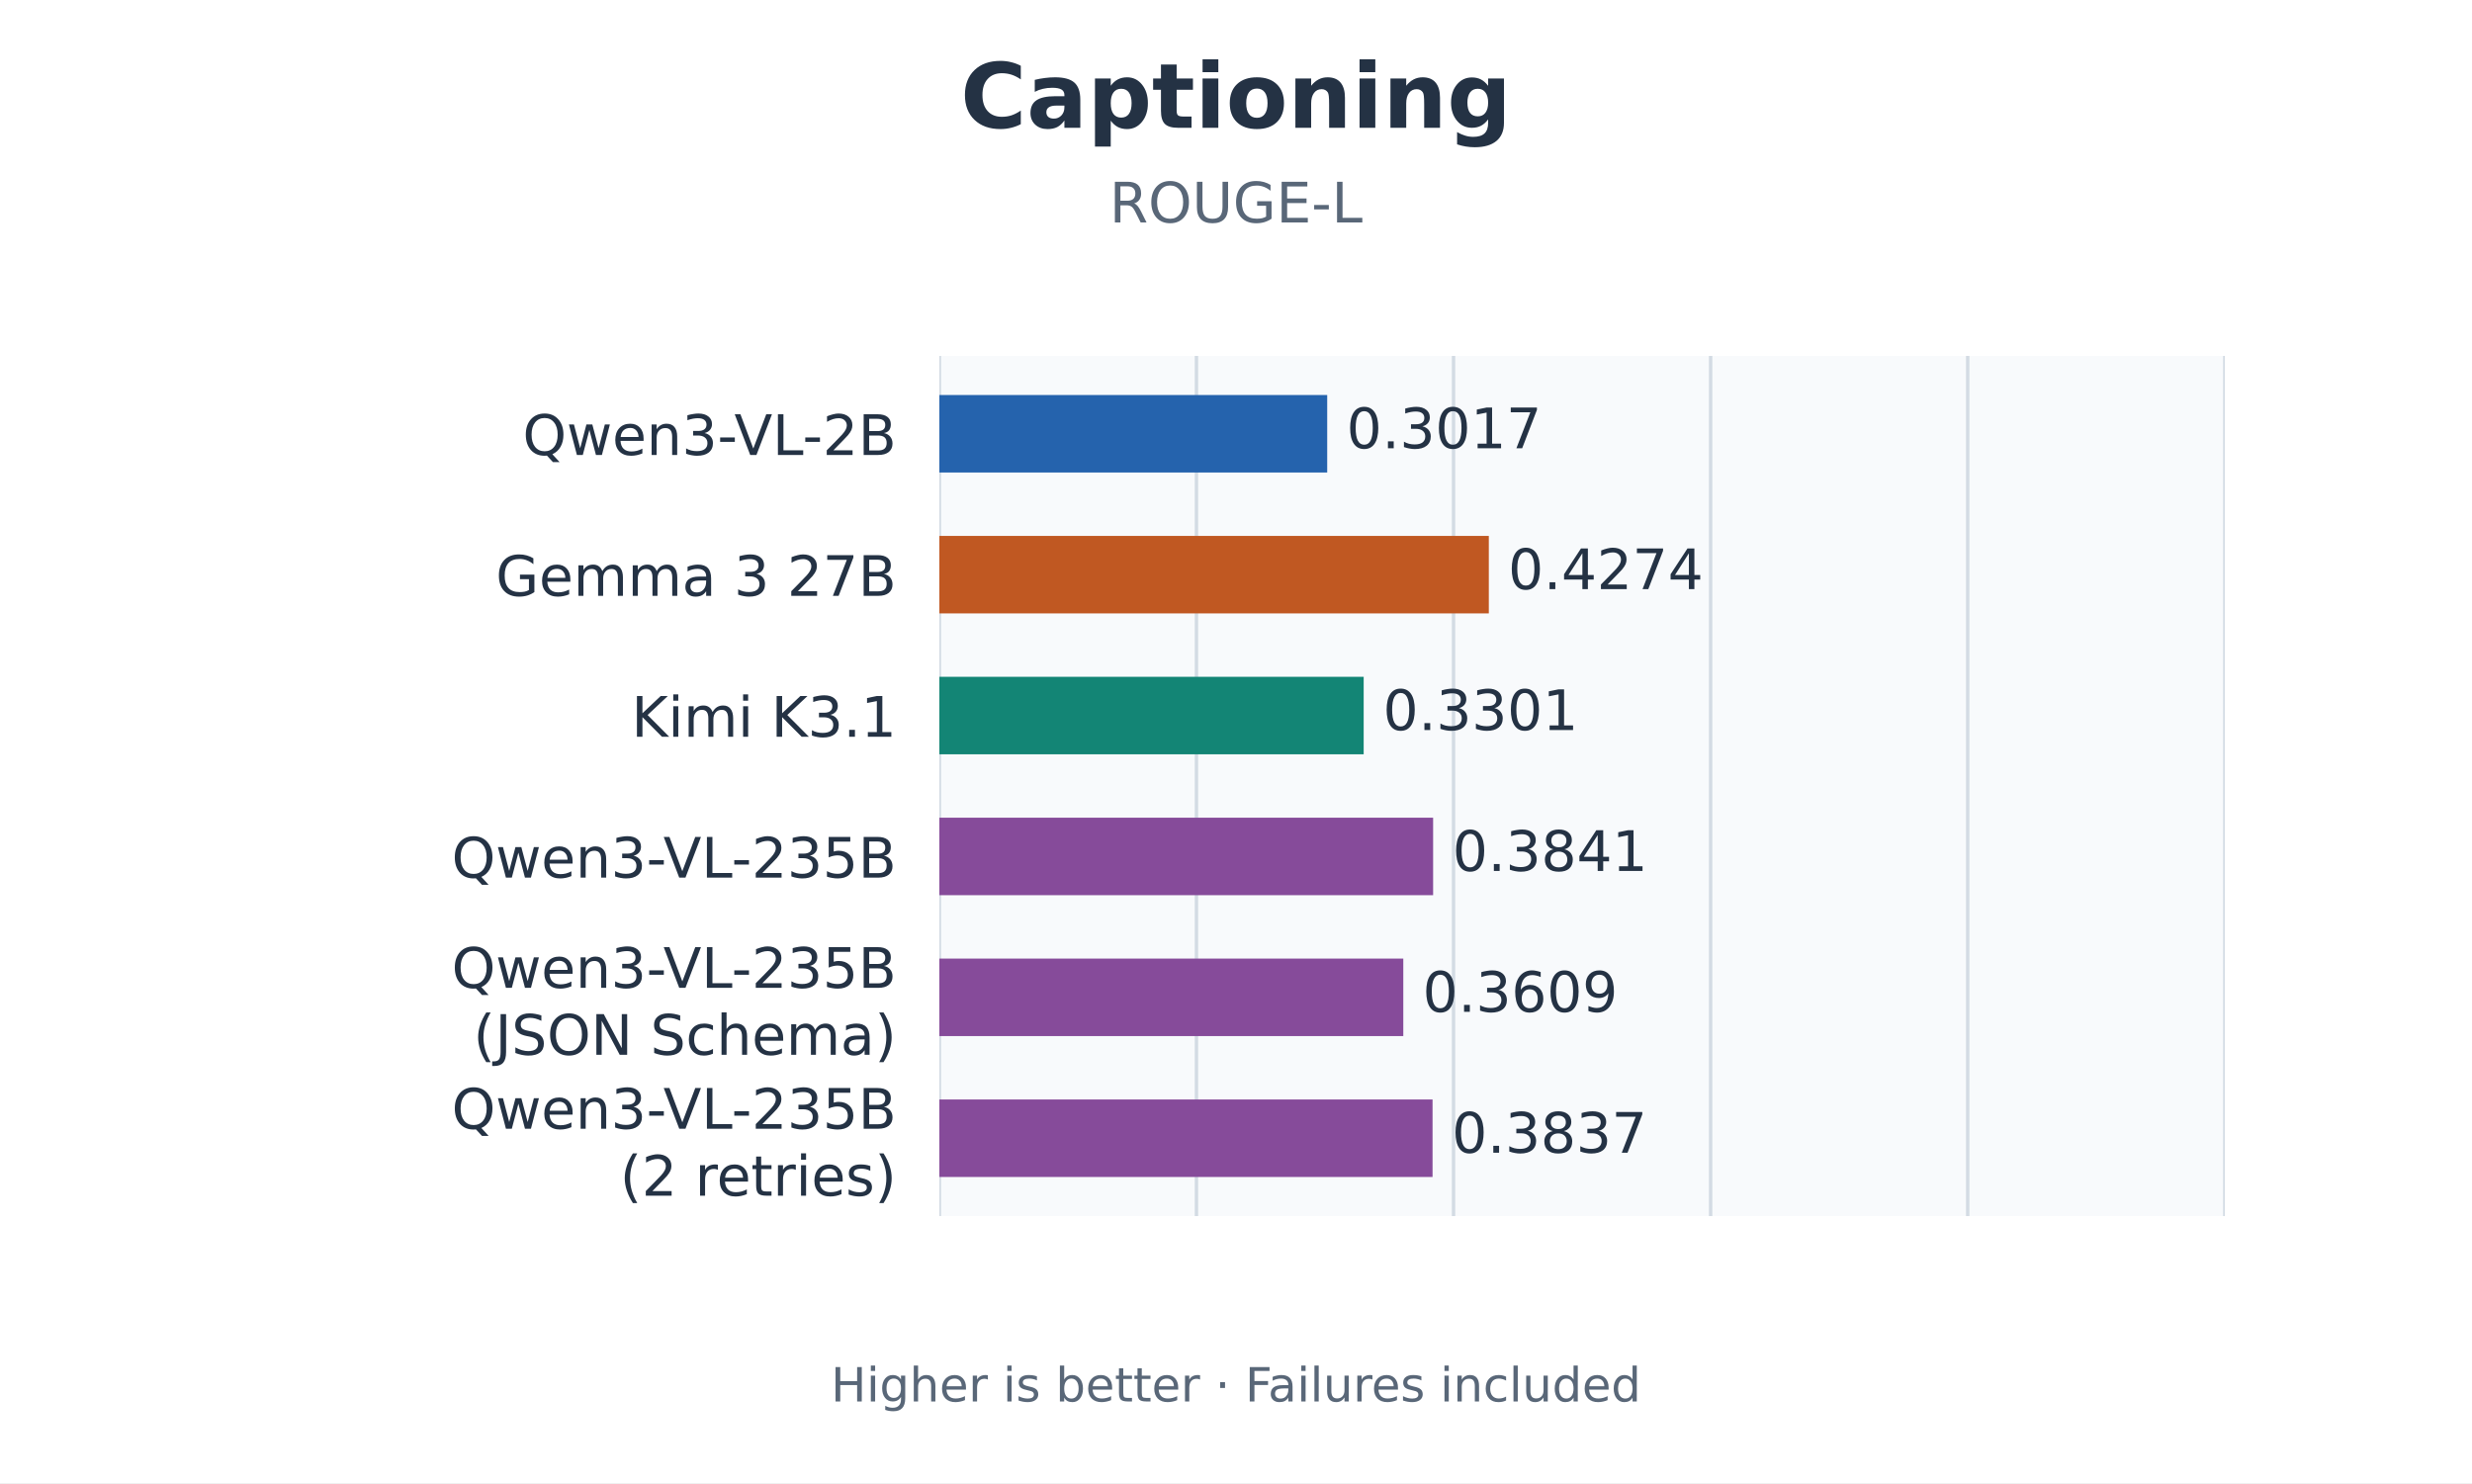
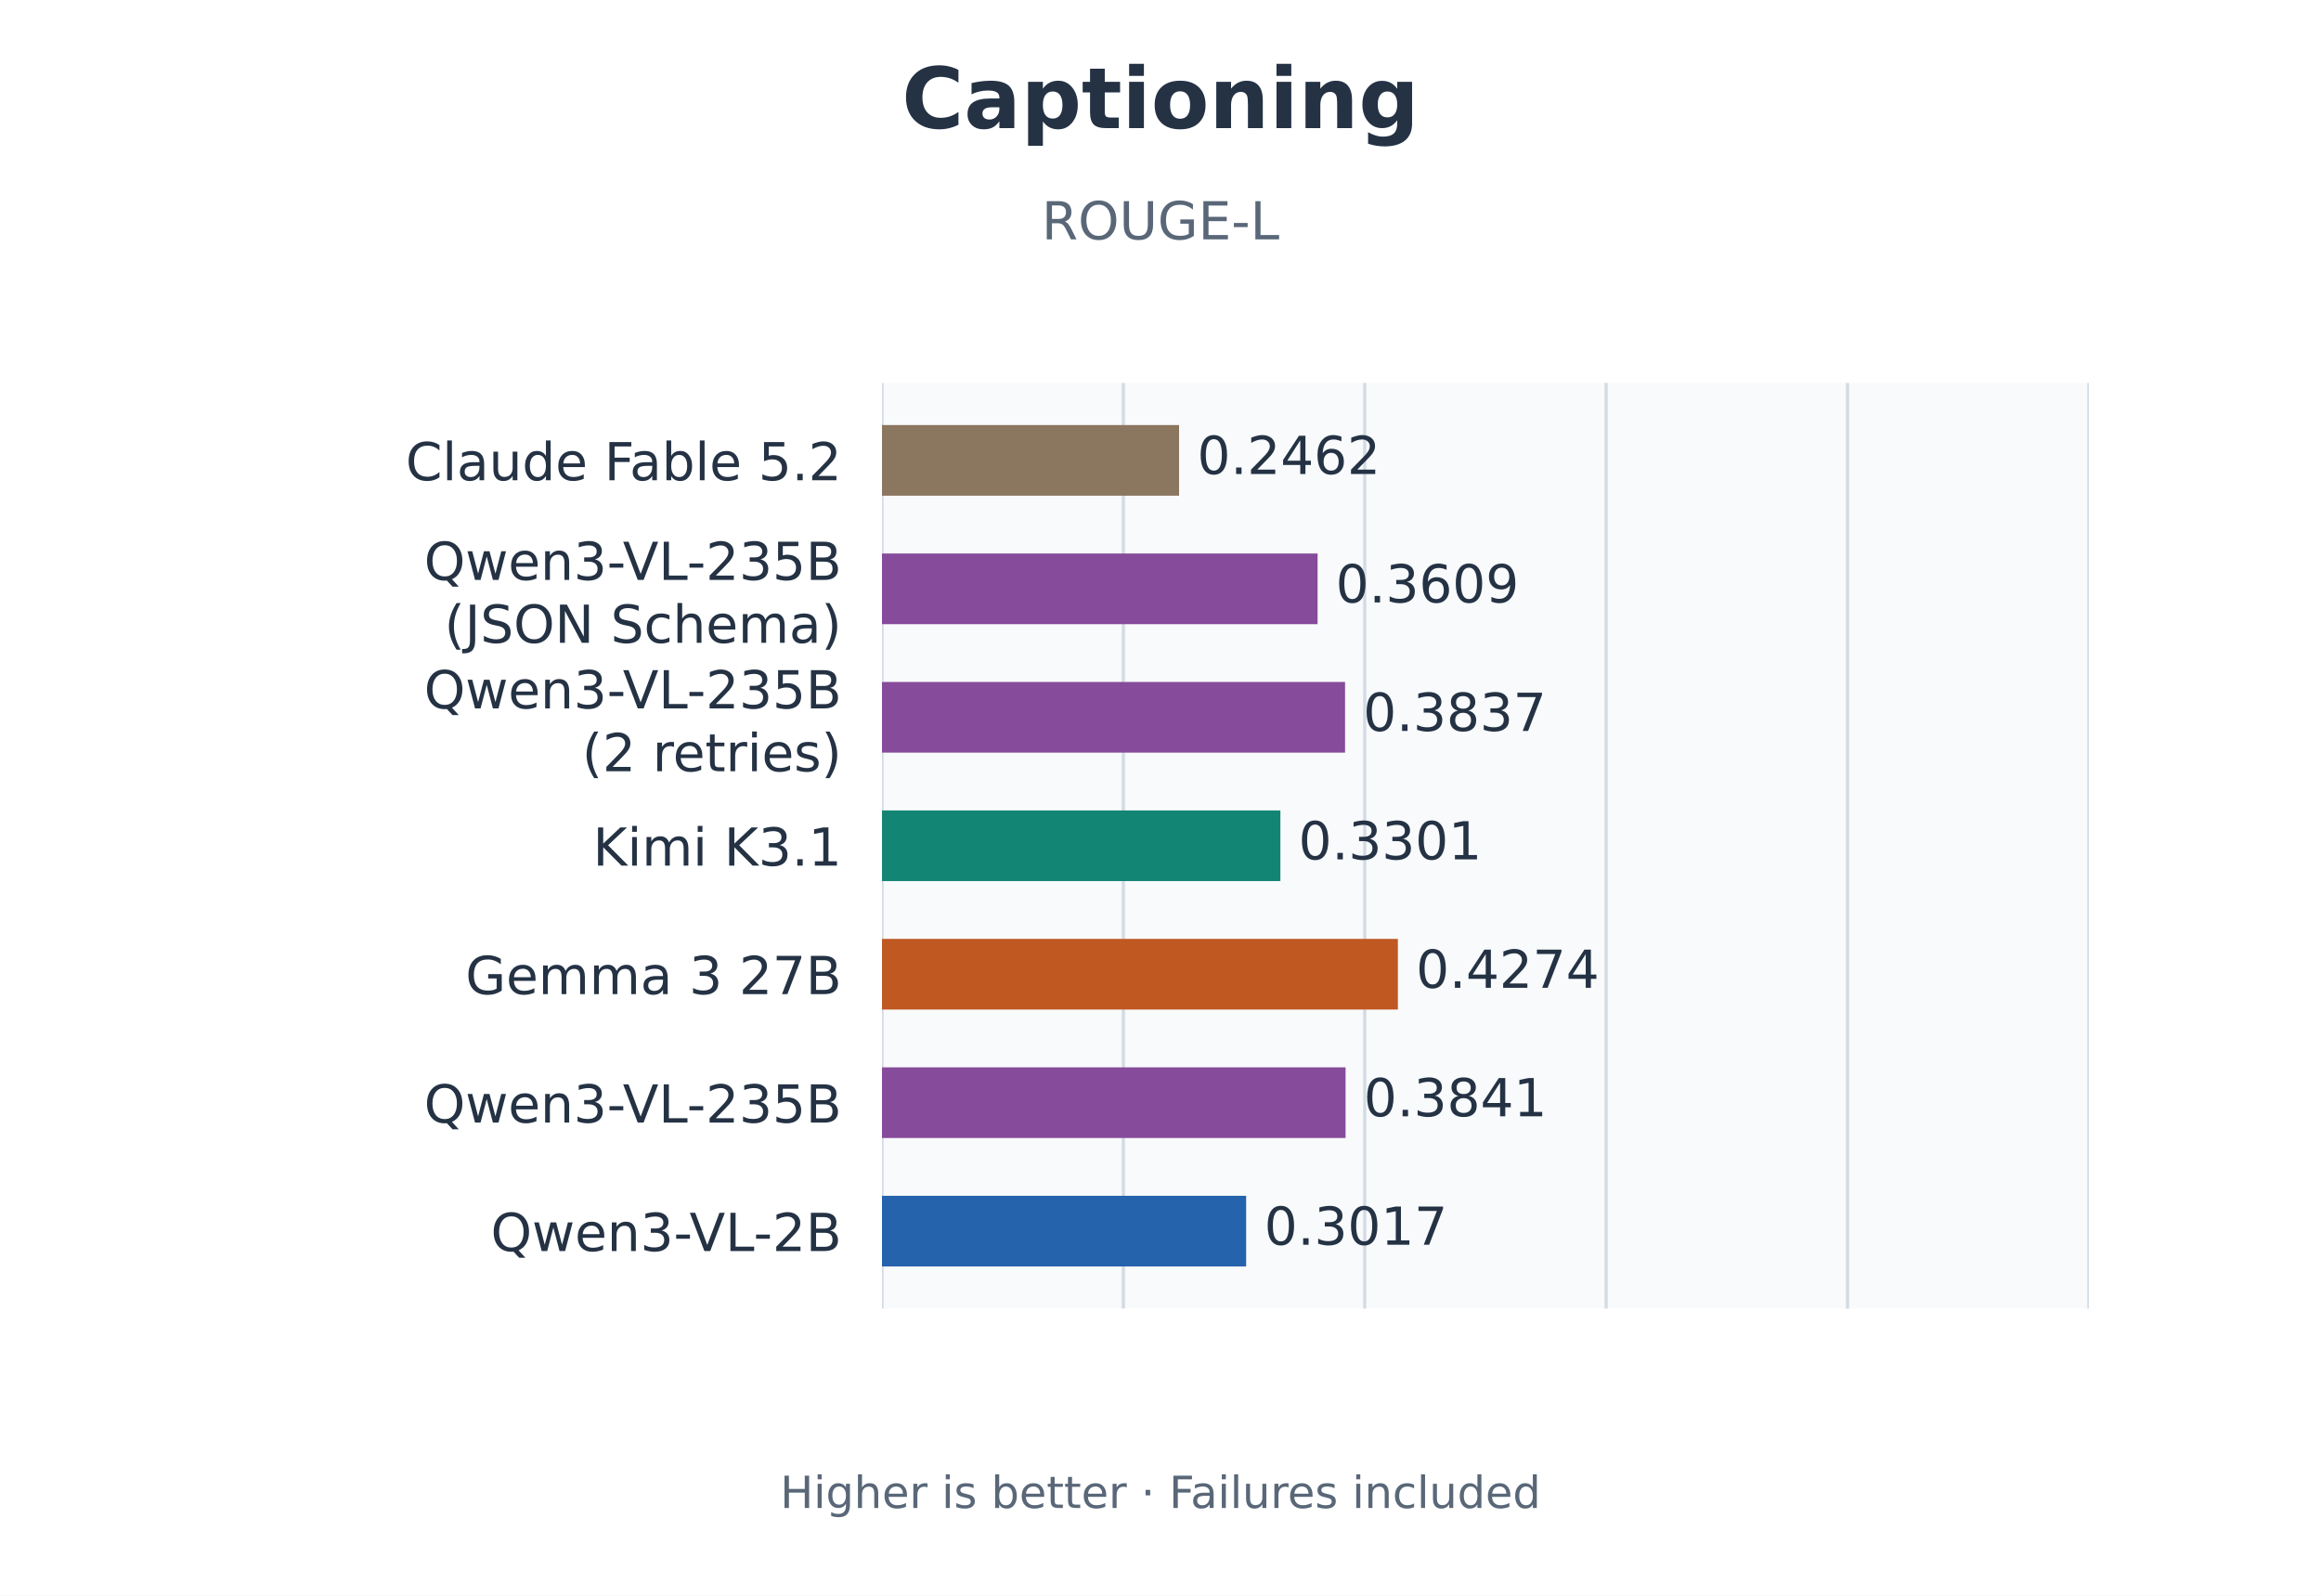
- <svg xmlns="http://www.w3.org/2000/svg" width="576pt" height="345.6pt" viewBox="0 0 576 345.6" version="1.1">
+ <svg xmlns="http://www.w3.org/2000/svg" width="576pt" height="396pt" viewBox="0 0 576 396" version="1.1">
  <defs>
    <style type="text/css">*{stroke-linejoin: round; stroke-linecap: butt}</style>
  </defs>
  <g id="figure_1">
    <g id="patch_1">
-       <path d="M 0 345.6 L 576 345.6 L 576 0 L 0 0 z " style="fill: #ffffff" />
+       <path d="M 0 396 L 576 396 L 576 0 L 0 0 z " style="fill: #ffffff" />
    </g>
    <g id="axes_1">
      <g id="patch_2">
-         <path d="M 218.88 283.392 L 518.4 283.392 L 518.4 82.944 L 218.88 82.944 z " style="fill: #f8fafc" />
+         <path d="M 218.88 324.72 L 518.4 324.72 L 518.4 95.04 L 218.88 95.04 z " style="fill: #f8fafc" />
      </g>
      <g id="matplotlib.axis_1">
        <g id="xtick_1">
          <g id="line2d_1">
-             <path d="M 218.88 283.392 L 218.88 82.944 " clip-path="url(#p9a324c0101)" style="fill: none; stroke: #d3dbe4; stroke-width: 0.8; stroke-linecap: square" />
+             <path d="M 218.88 324.72 L 218.88 95.04 " clip-path="url(#p2f2c2fe694)" style="fill: none; stroke: #d3dbe4; stroke-width: 0.8; stroke-linecap: square" />
          </g>
          <g id="line2d_2" />
        </g>
        <g id="xtick_2">
          <g id="line2d_3">
-             <path d="M 278.784 283.392 L 278.784 82.944 " clip-path="url(#p9a324c0101)" style="fill: none; stroke: #d3dbe4; stroke-width: 0.8; stroke-linecap: square" />
+             <path d="M 278.784 324.72 L 278.784 95.04 " clip-path="url(#p2f2c2fe694)" style="fill: none; stroke: #d3dbe4; stroke-width: 0.8; stroke-linecap: square" />
          </g>
          <g id="line2d_4" />
        </g>
        <g id="xtick_3">
          <g id="line2d_5">
-             <path d="M 338.688 283.392 L 338.688 82.944 " clip-path="url(#p9a324c0101)" style="fill: none; stroke: #d3dbe4; stroke-width: 0.8; stroke-linecap: square" />
+             <path d="M 338.688 324.72 L 338.688 95.04 " clip-path="url(#p2f2c2fe694)" style="fill: none; stroke: #d3dbe4; stroke-width: 0.8; stroke-linecap: square" />
          </g>
          <g id="line2d_6" />
        </g>
        <g id="xtick_4">
          <g id="line2d_7">
-             <path d="M 398.592 283.392 L 398.592 82.944 " clip-path="url(#p9a324c0101)" style="fill: none; stroke: #d3dbe4; stroke-width: 0.8; stroke-linecap: square" />
+             <path d="M 398.592 324.72 L 398.592 95.04 " clip-path="url(#p2f2c2fe694)" style="fill: none; stroke: #d3dbe4; stroke-width: 0.8; stroke-linecap: square" />
          </g>
          <g id="line2d_8" />
        </g>
        <g id="xtick_5">
          <g id="line2d_9">
-             <path d="M 458.496 283.392 L 458.496 82.944 " clip-path="url(#p9a324c0101)" style="fill: none; stroke: #d3dbe4; stroke-width: 0.8; stroke-linecap: square" />
+             <path d="M 458.496 324.72 L 458.496 95.04 " clip-path="url(#p2f2c2fe694)" style="fill: none; stroke: #d3dbe4; stroke-width: 0.8; stroke-linecap: square" />
          </g>
          <g id="line2d_10" />
        </g>
        <g id="xtick_6">
          <g id="line2d_11">
-             <path d="M 518.4 283.392 L 518.4 82.944 " clip-path="url(#p9a324c0101)" style="fill: none; stroke: #d3dbe4; stroke-width: 0.8; stroke-linecap: square" />
+             <path d="M 518.4 324.72 L 518.4 95.04 " clip-path="url(#p2f2c2fe694)" style="fill: none; stroke: #d3dbe4; stroke-width: 0.8; stroke-linecap: square" />
          </g>
          <g id="line2d_12" />
        </g>
      </g>
      <g id="matplotlib.axis_2">
        <g id="ytick_1">
          <g id="line2d_13" />
          <g id="text_1">
-             <text style="font-size: 13px; font-family: 'DejaVu Sans'; text-anchor: end; fill: #243244" x="208.88" y="106.023" transform="rotate(-0 208.88 106.0229)">Qwen3-VL-2B</text>
+             <text style="font-size: 13px; font-family: 'DejaVu Sans'; text-anchor: end; fill: #243244" x="208.88" y="119.185" transform="rotate(-0 208.88 119.1854)">Claude Fable 5.2</text>
          </g>
        </g>
        <g id="ytick_2">
          <g id="line2d_14" />
          <g id="text_2">
-             <text style="font-size: 13px; font-family: 'DejaVu Sans'; text-anchor: end; fill: #243244" x="208.88" y="138.856" transform="rotate(-0 208.88 138.8564)">Gemma 3 27B</text>
+             <text style="font-size: 13px; font-family: 'DejaVu Sans'; fill: #243244" transform="translate(105.2456 143.9116)">Qwen3-VL-235B</text>
+             <text style="font-size: 13px; font-family: 'DejaVu Sans'; fill: #243244" transform="translate(110.2892 159.5152)">(JSON Schema)</text>
          </g>
        </g>
        <g id="ytick_3">
          <g id="line2d_15" />
          <g id="text_3">
-             <text style="font-size: 13px; font-family: 'DejaVu Sans'; text-anchor: end; fill: #243244" x="208.88" y="171.69" transform="rotate(-0 208.88 171.6903)">Kimi K3.1</text>
+             <text style="font-size: 13px; font-family: 'DejaVu Sans'; fill: #243244" transform="translate(105.2456 175.7895)">Qwen3-VL-235B</text>
+             <text style="font-size: 13px; font-family: 'DejaVu Sans'; fill: #243244" transform="translate(144.4528 191.393)">(2 retries)</text>
          </g>
        </g>
        <g id="ytick_4">
          <g id="line2d_16" />
          <g id="text_4">
-             <text style="font-size: 13px; font-family: 'DejaVu Sans'; text-anchor: end; fill: #243244" x="208.88" y="204.523" transform="rotate(-0 208.88 204.5232)">Qwen3-VL-235B</text>
+             <text style="font-size: 13px; font-family: 'DejaVu Sans'; text-anchor: end; fill: #243244" x="208.88" y="214.819" transform="rotate(-0 208.88 214.819)">Kimi K3.1</text>
          </g>
        </g>
        <g id="ytick_5">
          <g id="line2d_17" />
          <g id="text_5">
-             <text style="font-size: 13px; font-family: 'DejaVu Sans'; fill: #243244" transform="translate(105.2456 230.2055)">Qwen3-VL-235B</text>
-             <text style="font-size: 13px; font-family: 'DejaVu Sans'; fill: #243244" transform="translate(110.2892 245.809)">(JSON Schema)</text>
+             <text style="font-size: 13px; font-family: 'DejaVu Sans'; text-anchor: end; fill: #243244" x="208.88" y="246.696" transform="rotate(-0 208.88 246.6963)">Gemma 3 27B</text>
          </g>
        </g>
        <g id="ytick_6">
          <g id="line2d_18" />
          <g id="text_6">
-             <text style="font-size: 13px; font-family: 'DejaVu Sans'; fill: #243244" transform="translate(105.2456 263.0389)">Qwen3-VL-235B</text>
-             <text style="font-size: 13px; font-family: 'DejaVu Sans'; fill: #243244" transform="translate(144.4528 278.6424)">(2 retries)</text>
+             <text style="font-size: 13px; font-family: 'DejaVu Sans'; text-anchor: end; fill: #243244" x="208.88" y="278.574" transform="rotate(-0 208.88 278.5742)">Qwen3-VL-235B</text>
+           </g>
+         </g>
+         <g id="ytick_7">
+           <g id="line2d_19" />
+           <g id="text_7">
+             <text style="font-size: 13px; font-family: 'DejaVu Sans'; text-anchor: end; fill: #243244" x="208.88" y="310.452" transform="rotate(-0 208.88 310.4521)">Qwen3-VL-2B</text>
          </g>
        </g>
      </g>
      <g id="patch_3">
-         <path d="M 218.88 92.055 L 309.251 92.055 L 309.251 110.114 L 218.88 110.114 z " clip-path="url(#p9a324c0101)" style="fill: #2563ad" />
+         <path d="M 218.88 105.48 L 292.611 105.48 L 292.611 123.013 L 218.88 123.013 z " clip-path="url(#p2f2c2fe694)" style="fill: #8b7660" />
      </g>
      <g id="patch_4">
-         <path d="M 218.88 124.889 L 346.909 124.889 L 346.909 142.947 L 218.88 142.947 z " clip-path="url(#p9a324c0101)" style="fill: #c05822" />
+         <path d="M 218.88 137.358 L 326.982 137.358 L 326.982 154.891 L 218.88 154.891 z " clip-path="url(#p2f2c2fe694)" style="fill: #864b9a" />
      </g>
      <g id="patch_5">
-         <path d="M 218.88 157.722 L 317.75 157.722 L 317.75 175.78 L 218.88 175.78 z " clip-path="url(#p9a324c0101)" style="fill: #138575" />
+         <path d="M 218.88 169.236 L 333.799 169.236 L 333.799 186.769 L 218.88 186.769 z " clip-path="url(#p2f2c2fe694)" style="fill: #864b9a" />
      </g>
      <g id="patch_6">
-         <path d="M 218.88 190.556 L 333.931 190.556 L 333.931 208.614 L 218.88 208.614 z " clip-path="url(#p9a324c0101)" style="fill: #864b9a" />
+         <path d="M 218.88 201.114 L 317.75 201.114 L 317.75 218.646 L 218.88 218.646 z " clip-path="url(#p2f2c2fe694)" style="fill: #138575" />
      </g>
      <g id="patch_7">
-         <path d="M 218.88 223.389 L 326.982 223.389 L 326.982 241.447 L 218.88 241.447 z " clip-path="url(#p9a324c0101)" style="fill: #864b9a" />
+         <path d="M 218.88 232.991 L 346.909 232.991 L 346.909 250.524 L 218.88 250.524 z " clip-path="url(#p2f2c2fe694)" style="fill: #c05822" />
      </g>
      <g id="patch_8">
-         <path d="M 218.88 256.222 L 333.799 256.222 L 333.799 274.281 L 218.88 274.281 z " clip-path="url(#p9a324c0101)" style="fill: #864b9a" />
+         <path d="M 218.88 264.869 L 333.931 264.869 L 333.931 282.402 L 218.88 282.402 z " clip-path="url(#p2f2c2fe694)" style="fill: #864b9a" />
      </g>
-       <g id="text_7">
-         <text style="font-size: 13px; font-family: 'DejaVu Sans'; text-anchor: start; fill: #243244" x="313.744" y="104.461" transform="rotate(-0 313.744 104.4614)">0.3017</text>
+       <g id="patch_9">
+         <path d="M 218.88 296.747 L 309.251 296.747 L 309.251 314.28 L 218.88 314.28 z " clip-path="url(#p2f2c2fe694)" style="fill: #2563ad" />
      </g>
      <g id="text_8">
-         <text style="font-size: 13px; font-family: 'DejaVu Sans'; text-anchor: start; fill: #243244" x="351.402" y="137.295" transform="rotate(-0 351.4018 137.2948)">0.4274</text>
+         <text style="font-size: 13px; font-family: 'DejaVu Sans'; text-anchor: start; fill: #243244" x="297.104" y="117.623" transform="rotate(-0 297.1043 117.6234)">0.2462</text>
      </g>
      <g id="text_9">
-         <text style="font-size: 13px; font-family: 'DejaVu Sans'; text-anchor: start; fill: #243244" x="322.243" y="170.128" transform="rotate(-0 322.2429 170.1282)">0.3301</text>
+         <text style="font-size: 13px; font-family: 'DejaVu Sans'; text-anchor: start; fill: #243244" x="331.475" y="149.501" transform="rotate(-0 331.4753 149.5012)">0.3609</text>
      </g>
      <g id="text_10">
-         <text style="font-size: 13px; font-family: 'DejaVu Sans'; text-anchor: start; fill: #243244" x="338.424" y="202.962" transform="rotate(-0 338.4236 202.9617)">0.3841</text>
+         <text style="font-size: 13px; font-family: 'DejaVu Sans'; text-anchor: start; fill: #243244" x="338.292" y="181.379" transform="rotate(-0 338.2916 181.3791)">0.3837</text>
      </g>
      <g id="text_11">
-         <text style="font-size: 13px; font-family: 'DejaVu Sans'; text-anchor: start; fill: #243244" x="331.475" y="235.795" transform="rotate(-0 331.4753 235.7951)">0.3609</text>
+         <text style="font-size: 13px; font-family: 'DejaVu Sans'; text-anchor: start; fill: #243244" x="322.243" y="213.257" transform="rotate(-0 322.2429 213.257)">0.3301</text>
      </g>
      <g id="text_12">
-         <text style="font-size: 13px; font-family: 'DejaVu Sans'; text-anchor: start; fill: #243244" x="338.292" y="268.628" transform="rotate(-0 338.2916 268.6285)">0.3837</text>
+         <text style="font-size: 13px; font-family: 'DejaVu Sans'; text-anchor: start; fill: #243244" x="351.402" y="245.135" transform="rotate(-0 351.4018 245.1348)">0.4274</text>
+       </g>
+       <g id="text_13">
+         <text style="font-size: 13px; font-family: 'DejaVu Sans'; text-anchor: start; fill: #243244" x="338.424" y="277.013" transform="rotate(-0 338.4236 277.0127)">0.3841</text>
+       </g>
+       <g id="text_14">
+         <text style="font-size: 13px; font-family: 'DejaVu Sans'; text-anchor: start; fill: #243244" x="313.744" y="308.891" transform="rotate(-0 313.744 308.8905)">0.3017</text>
      </g>
    </g>
-     <g id="text_13">
-       <text style="font-weight: 700; font-size: 21px; font-family: 'DejaVu Sans'; text-anchor: middle; fill: #243244" x="288" y="29.781" transform="rotate(-0 288 29.78072)">Captioning</text>
+     <g id="text_15">
+       <text style="font-weight: 700; font-size: 21px; font-family: 'DejaVu Sans'; text-anchor: middle; fill: #243244" x="288" y="31.797" transform="rotate(-0 288 31.79672)">Captioning</text>
    </g>
-     <g id="text_14">
-       <text style="font-size: 13px; font-family: 'DejaVu Sans'; text-anchor: middle; fill: #596778" x="288" y="51.84" transform="rotate(-0 288 51.84)">ROUGE-L</text>
+     <g id="text_16">
+       <text style="font-size: 13px; font-family: 'DejaVu Sans'; text-anchor: middle; fill: #596778" x="288" y="59.4" transform="rotate(-0 288 59.4)">ROUGE-L</text>
    </g>
-     <g id="text_15">
-       <text style="font-size: 11px; font-family: 'DejaVu Sans'; text-anchor: middle; fill: #596778" x="288" y="326.592" transform="rotate(-0 288 326.592)">Higher is better · Failures included</text>
+     <g id="text_17">
+       <text style="font-size: 11px; font-family: 'DejaVu Sans'; text-anchor: middle; fill: #596778" x="288" y="374.22" transform="rotate(-0 288 374.22)">Higher is better · Failures included</text>
    </g>
  </g>
  <defs>
-     <clipPath id="p9a324c0101">
-       <rect x="218.88" y="82.944" width="299.52" height="200.448" />
+     <clipPath id="p2f2c2fe694">
+       <rect x="218.88" y="95.04" width="299.52" height="229.68" />
    </clipPath>
  </defs>
</svg>
